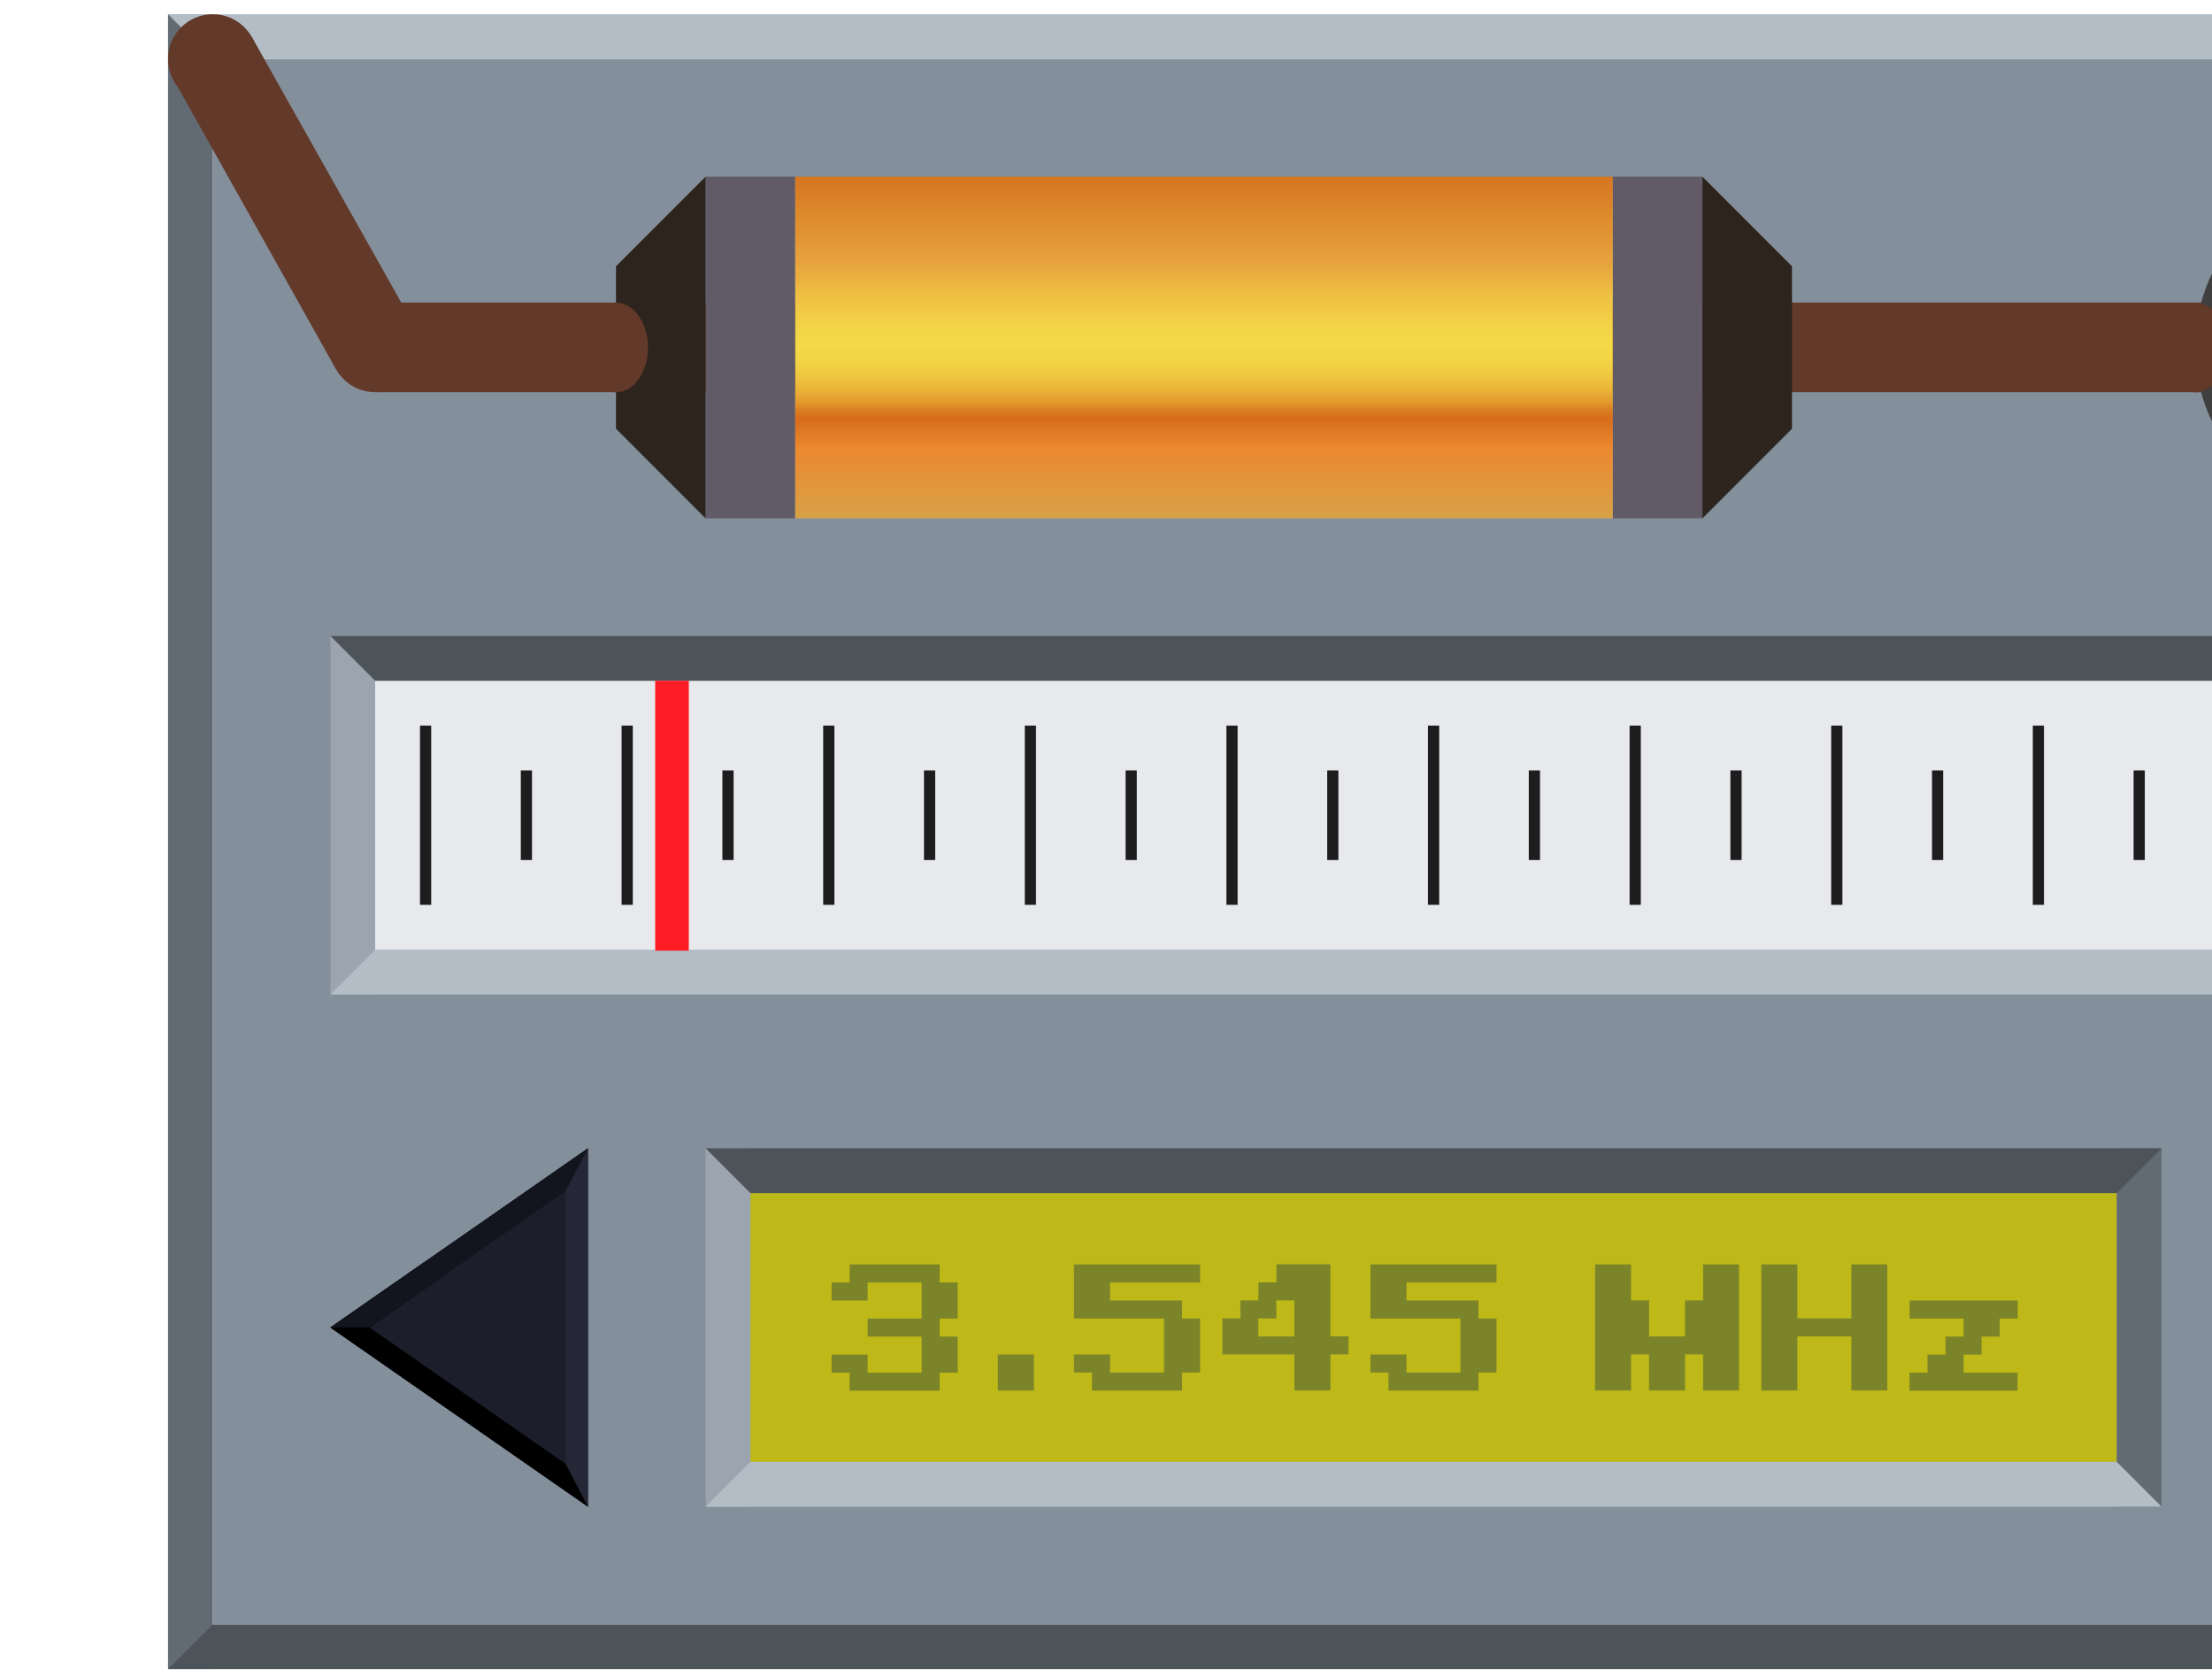
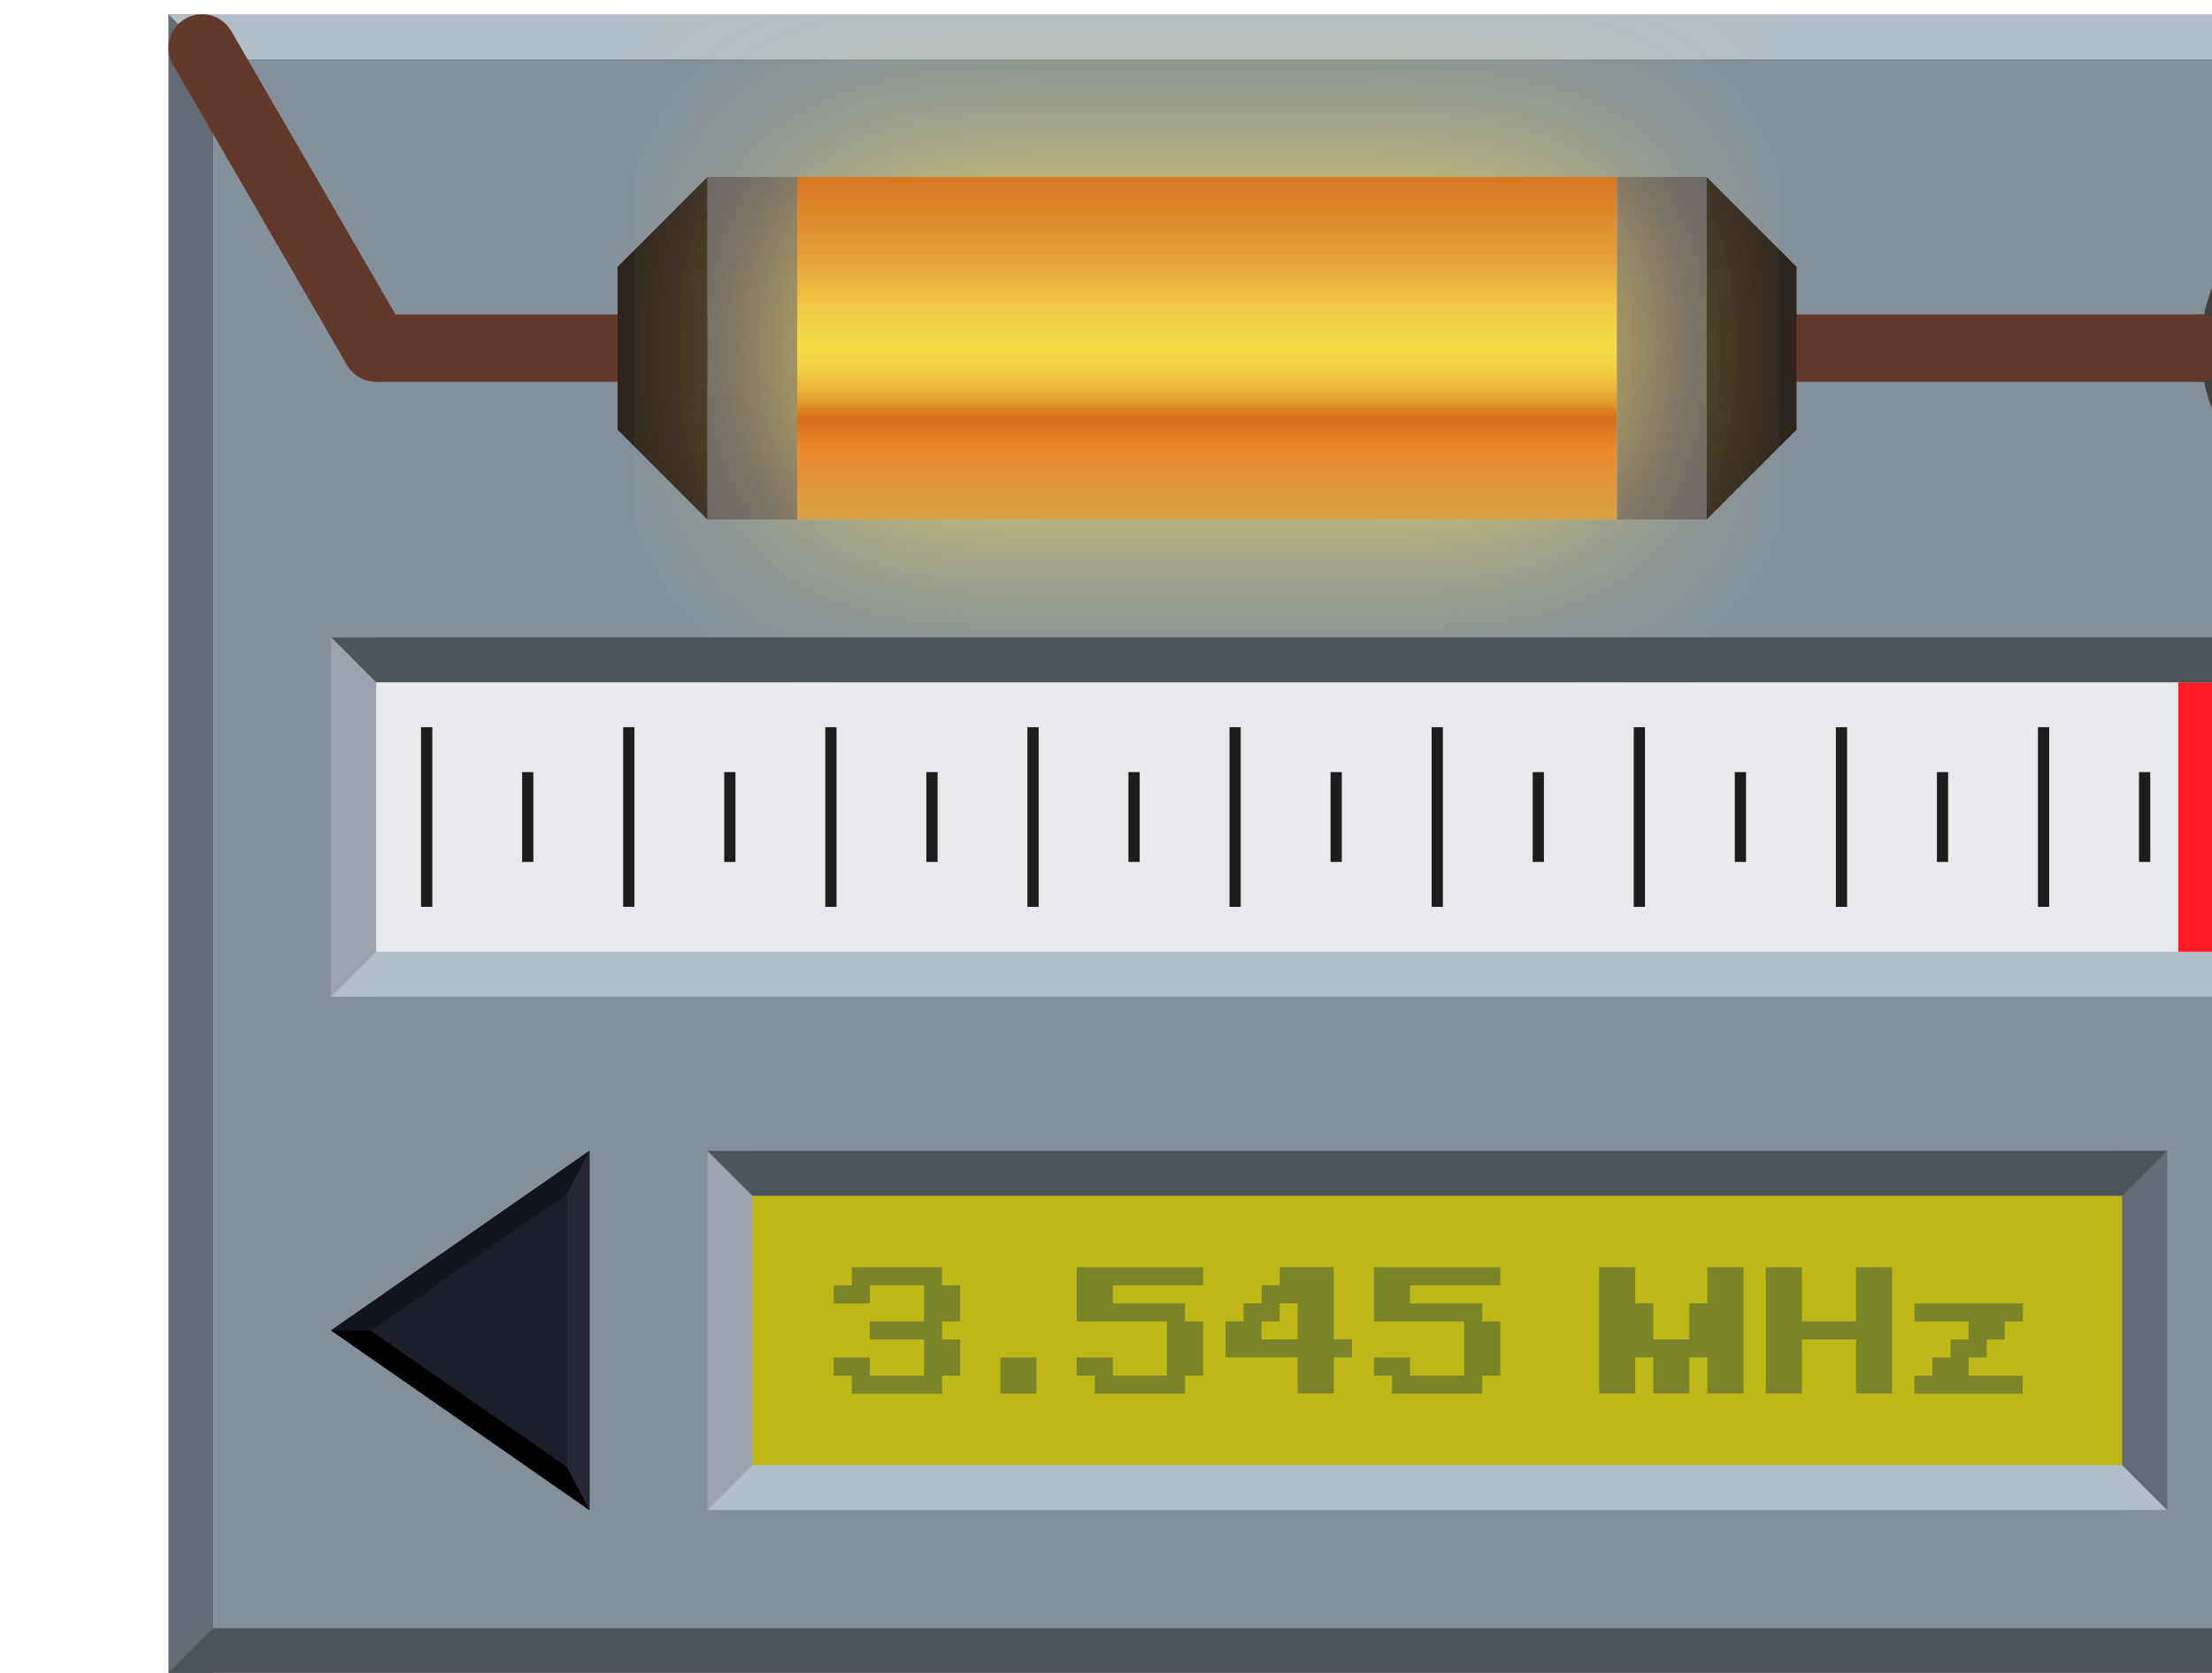
- <svg xmlns="http://www.w3.org/2000/svg" id="Ebene_2" data-name="Ebene 2" viewBox="0 0 197.5 149">
+ <svg xmlns="http://www.w3.org/2000/svg" id="Ebene_2" data-name="Ebene 2" viewBox="0 0 197 149">
  <defs>
    <clipPath id="clippath">
-       <rect id="Exportfläche" width="197.5" height="149" fill="none" />
+       <rect x="56.5" y="1.27" width="102" height="59.5" fill="none" />
    </clipPath>
    <linearGradient id="Unbenannter_Verlauf_41" data-name="Unbenannter Verlauf 41" x1="107.5" y1="15.56" x2="107.5" y2="46.24" gradientUnits="userSpaceOnUse">
      <stop offset="0" stop-color="#d5751f" />
      <stop offset=".26" stop-color="#e7a33e" />
      <stop offset=".27" stop-color="#e8a73e" />
      <stop offset=".36" stop-color="#efc243" />
      <stop offset=".44" stop-color="#f3d346" />
      <stop offset=".5" stop-color="#f5d947" />
      <stop offset=".54" stop-color="#f3d545" />
      <stop offset=".58" stop-color="#f0ca40" />
      <stop offset=".62" stop-color="#ebb739" />
      <stop offset=".66" stop-color="#e39d2e" />
      <stop offset=".69" stop-color="#da7b20" />
      <stop offset=".71" stop-color="#d66d1a" />
      <stop offset=".8" stop-color="#eb8930" />
      <stop offset="1" stop-color="#d8a147" />
    </linearGradient>
+     <filter id="outer-glow-1" x="44" y="-12" width="127" height="86" filterUnits="userSpaceOnUse">
+       <feOffset dx="0" dy="0" />
+       <feGaussianBlur result="blur" stdDeviation="9" />
+       <feFlood flood-color="#ebd660" flood-opacity="1" />
+       <feComposite in2="blur" operator="in" />
+       <feComposite in="SourceGraphic" />
+     </filter>
  </defs>
  <g id="Seite_25" data-name="Seite 25">
    <g id="_3545" data-name="3545">
-       <g clip-path="url(#clippath)">
-         <path id="Modul" d="M19,5.27v139.73h218V5.27H19ZM222.5,84.77H33.5v-24h189v24Z" fill="#838f9b" />
-         <g id="Rahmen_Modul" data-name="Rahmen Modul">
-           <rect id="Exportfläche-2" data-name="Exportfläche" x="15" y="1.27" width="4" height="147.73" fill="#626b74" />
-           <polygon points="241 1.27 15 1.27 19 5.27 237 5.27 241 1.27" fill="#b3bdc6" />
-           <polygon points="237 145 19 145 15 149 241 149 237 145" fill="#4c5359" />
+       <rect id="Exportfläche" width="197" height="149" fill="none" />
+       <polygon id="Modul" points="197 84.77 33.5 84.77 33.5 60.77 197 60.77 197 5.27 19 5.27 19 145 197 145 197 84.77" fill="#838f9b" />
+       <g id="Rahmen_Modul" data-name="Rahmen Modul">
+         <rect id="Links" x="15" y="1.27" width="4" height="147.73" fill="#626b74" />
+         <polygon id="Unten" points="19 145 15 149 197 149 197 145 19 145" fill="#4c5359" />
+         <polygon id="Oben" points="197 1.27 15 1.27 19 5.27 197 5.27 197 1.27" fill="#b3bdc6" />
+       </g>
+       <g id="Pfeil_Links" data-name="Pfeil Links">
+         <polygon points="29.5 118.5 52.5 134.5 52.5 102.5 29.5 118.5" fill="#1c1e2b" />
+         <path d="M50.5,106.33v24.34s-17.5-12.17-17.5-12.17l17.5-12.17M52.5,102.5l-23,16,23,16v-32h0Z" fill="#252736" />
+         <polygon points="33 118.5 39.01 114.32 37.86 112.68 29.5 118.5 52.5 134.5 50.5 130.67 33 118.5" />
+         <polygon points="33 118.5 50.5 106.33 52.5 102.5 29.5 118.5 33 118.5" fill="#12141e" />
+       </g>
+       <g id="Display">
+         <rect id="Display-2" data-name="Display" x="67" y="106.5" width="122" height="24" fill="#beb818" />
+         <g>
+           <rect x="69" y="106.5" width="118" height="24" fill="none" />
+           <path d="M74.25,114.48h1.61v-1.61h8.04v1.61h1.61v3.22h-1.61v1.61h1.61v3.22h-1.61v1.61h-8.04v-1.61h-1.61v-1.61h3.22v1.61h4.82v-3.22h-4.82v-1.61h4.82v-3.22h-4.82v1.61h-3.22v-1.61Z" fill="#7b8428" />
+           <path d="M89.09,120.91h3.22v3.22h-3.22v-3.22Z" fill="#7b8428" />
+           <path d="M95.9,112.87h11.25v1.61h-8.04v1.61h6.43v1.61h1.61v4.82h-1.61v1.61h-8.04v-1.61h-1.61v-1.61h3.22v1.61h4.82v-4.82h-8.04v-4.82Z" fill="#7b8428" />
+           <path d="M109.14,117.69h1.61v-1.61h1.61v-1.61h1.61v-1.61h4.82v6.43h1.61v1.61h-1.61v3.22h-3.22v-3.22h-6.43v-3.21ZM112.35,117.69v1.61h3.22v-3.22h-1.61v1.61h-1.61Z" fill="#7b8428" />
+           <path d="M122.37,112.87h11.25v1.61h-8.04v1.61h6.43v1.61h1.61v4.82h-1.61v1.61h-8.04v-1.61h-1.61v-1.61h3.22v1.61h4.82v-4.82h-8.04v-4.82Z" fill="#7b8428" />
+           <path d="M142.42,112.87h3.21v3.21h1.61v3.22h3.21v-3.22h1.61v-3.21h3.21v11.25h-3.21v-3.22h-1.61v3.22h-3.21v-3.22h-1.61v3.22h-3.21v-11.25Z" fill="#7b8428" />
+           <path d="M157.26,112.87h3.22v4.82h4.82v-4.82h3.21v11.25h-3.21v-4.82h-4.82v4.82h-3.22v-11.25Z" fill="#7b8428" />
+           <path d="M170.5,116.09h9.65v1.61h-1.61v1.61h-1.61v1.61h-1.61v1.61h4.82v1.61h-9.65v-1.61h1.61v-1.61h1.61v-1.61h1.61v-1.61h-4.82v-1.61Z" fill="#7b8428" />
        </g>
-         <g id="Pfeil_Links" data-name="Pfeil Links">
-           <polygon points="29.5 118.5 52.5 134.5 52.5 102.5 29.5 118.5" fill="#1c1e2b" />
-           <path d="M50.5,106.33v24.34s-17.5-12.17-17.5-12.17l17.5-12.17M52.5,102.5l-23,16,23,16v-32h0Z" fill="#252736" />
-           <polygon points="33 118.5 39.01 114.32 37.86 112.68 29.5 118.5 52.5 134.5 50.5 130.67 33 118.5" />
-           <polygon points="33 118.5 50.5 106.33 52.5 102.5 29.5 118.5 33 118.5" fill="#12141e" />
+         <g id="Kante_Display" data-name="Kante Display">
+           <rect x="63" y="102.5" width="4" height="32" fill="#9ca5af" />
+           <rect x="189" y="102.5" width="4" height="32" fill="#626b74" />
+           <polygon points="193 134.5 63 134.5 67 130.5 189 130.5 193 134.5" fill="#b3bdc6" />
+           <polygon points="189 106.5 67 106.5 63 102.5 193 102.5 189 106.5" fill="#4c5359" />
        </g>
-         <g id="Display">
-           <rect id="Display-2" data-name="Display" x="67" y="106.5" width="122" height="24" fill="#beb818" />
-           <g>
-             <rect x="69" y="106.5" width="118" height="24" fill="none" />
-             <path d="M74.25,114.48h1.61v-1.61h8.04v1.61h1.61v3.22h-1.61v1.61h1.61v3.22h-1.61v1.61h-8.04v-1.61h-1.61v-1.61h3.22v1.61h4.82v-3.22h-4.82v-1.61h4.82v-3.22h-4.82v1.61h-3.22v-1.61Z" fill="#7b8428" />
-             <path d="M89.09,120.91h3.22v3.22h-3.22v-3.22Z" fill="#7b8428" />
-             <path d="M95.9,112.87h11.25v1.61h-8.04v1.61h6.43v1.61h1.61v4.82h-1.61v1.61h-8.04v-1.61h-1.61v-1.61h3.22v1.61h4.82v-4.82h-8.04v-4.82Z" fill="#7b8428" />
-             <path d="M109.14,117.69h1.61v-1.61h1.61v-1.61h1.61v-1.61h4.82v6.43h1.61v1.61h-1.61v3.22h-3.22v-3.22h-6.43v-3.21ZM112.35,117.69v1.61h3.22v-3.22h-1.61v1.61h-1.61Z" fill="#7b8428" />
-             <path d="M122.37,112.87h11.25v1.61h-8.04v1.61h6.43v1.61h1.61v4.82h-1.61v1.61h-8.04v-1.61h-1.61v-1.61h3.22v1.61h4.82v-4.82h-8.04v-4.82Z" fill="#7b8428" />
-             <path d="M142.42,112.87h3.21v3.21h1.61v3.22h3.21v-3.22h1.61v-3.21h3.21v11.25h-3.21v-3.22h-1.61v3.22h-3.21v-3.22h-1.61v3.22h-3.21v-11.25Z" fill="#7b8428" />
-             <path d="M157.26,112.87h3.22v4.82h4.82v-4.82h3.21v11.25h-3.21v-4.82h-4.82v4.82h-3.22v-11.25Z" fill="#7b8428" />
-             <path d="M170.5,116.09h9.65v1.61h-1.61v1.61h-1.61v1.61h-1.61v1.61h4.82v1.61h-9.65v-1.61h1.61v-1.61h1.61v-1.61h1.61v-1.61h-4.82v-1.61Z" fill="#7b8428" />
-           </g>
-           <g id="Kante_Display" data-name="Kante Display">
-             <rect x="63" y="102.5" width="4" height="32" fill="#9ca5af" />
-             <rect x="189" y="102.5" width="4" height="32" fill="#626b74" />
-             <polygon points="193 134.5 63 134.5 67 130.5 189 130.5 193 134.5" fill="#b3bdc6" />
-             <polygon points="189 106.5 67 106.5 63 102.5 193 102.5 189 106.5" fill="#4c5359" />
-           </g>
+       </g>
+       <g id="Skala">
+         <rect x="33.5" y="60.77" width="163.5" height="24" fill="#e8e9ed" />
+         <rect x="29.5" y="56.77" width="4" height="32" fill="#9ca5af" />
+         <polygon points="197 84.77 33.5 84.77 29.5 88.77 197 88.77 197 84.77" fill="#b3bdc6" />
+         <line x1="38" y1="64.77" x2="38" y2="80.77" fill="none" stroke="#1d1d1d" stroke-miterlimit="10" />
+         <line x1="47" y1="68.77" x2="47" y2="76.77" fill="none" stroke="#1d1d1d" stroke-miterlimit="10" />
+         <line x1="56" y1="64.77" x2="56" y2="80.77" fill="none" stroke="#1d1d1d" stroke-miterlimit="10" />
+         <line x1="65" y1="68.77" x2="65" y2="76.77" fill="none" stroke="#1d1d1d" stroke-miterlimit="10" />
+         <line x1="74" y1="64.77" x2="74" y2="80.77" fill="none" stroke="#1d1d1d" stroke-miterlimit="10" />
+         <line x1="83" y1="68.77" x2="83" y2="76.77" fill="none" stroke="#1d1d1d" stroke-miterlimit="10" />
+         <line x1="92" y1="64.77" x2="92" y2="80.77" fill="none" stroke="#1d1d1d" stroke-miterlimit="10" />
+         <line x1="101" y1="68.77" x2="101" y2="76.77" fill="none" stroke="#1d1d1d" stroke-miterlimit="10" />
+         <line x1="110" y1="64.77" x2="110" y2="80.77" fill="none" stroke="#1d1d1d" stroke-miterlimit="10" />
+         <line x1="119" y1="68.77" x2="119" y2="76.77" fill="none" stroke="#1d1d1d" stroke-miterlimit="10" />
+         <line x1="128" y1="64.77" x2="128" y2="80.77" fill="none" stroke="#1d1d1d" stroke-miterlimit="10" />
+         <line x1="137" y1="68.77" x2="137" y2="76.77" fill="none" stroke="#1d1d1d" stroke-miterlimit="10" />
+         <line x1="146" y1="64.77" x2="146" y2="80.77" fill="none" stroke="#1d1d1d" stroke-miterlimit="10" />
+         <line x1="155" y1="68.77" x2="155" y2="76.77" fill="none" stroke="#1d1d1d" stroke-miterlimit="10" />
+         <line x1="164" y1="64.77" x2="164" y2="80.77" fill="none" stroke="#1d1d1d" stroke-miterlimit="10" />
+         <line x1="173" y1="68.77" x2="173" y2="76.77" fill="none" stroke="#1d1d1d" stroke-miterlimit="10" />
+         <line x1="182" y1="64.77" x2="182" y2="80.77" fill="none" stroke="#1d1d1d" stroke-miterlimit="10" />
+         <line x1="191" y1="68.77" x2="191" y2="76.77" fill="none" stroke="#1d1d1d" stroke-miterlimit="10" />
+       </g>
+       <g id="Widerstand">
+         <rect x="33.5" y="28.01" width="163.5" height="6" fill="#633929" />
+         <rect x="63" y="15.77" width="8" height="30.5" fill="#615b67" />
+         <polygon points="63 46.27 55 38.27 55 23.77 63 15.77 63 46.27" fill="#2d241d" />
+         <rect x="144" y="15.77" width="8" height="30.5" fill="#615b67" />
+         <polygon points="152 46.27 160 38.27 160 23.77 152 15.77 152 46.27" fill="#2d241d" />
+         <g clip-path="url(#clippath)">
+           <rect x="71" y="15.77" width="73" height="30.5" fill="url(#Unbenannter_Verlauf_41)" filter="url(#outer-glow-1)" />
        </g>
-         <g id="Skala">
-           <rect x="29.5" y="56.77" width="4" height="32" fill="#9ca5af" />
-           <polygon points="226.5 88.77 29.5 88.77 33.5 84.77 222.5 84.77 226.5 88.77" fill="#b3bdc6" />
-           <rect x="33.5" y="60.77" width="189" height="24" fill="#e8e9ed" />
-           <line x1="38" y1="64.77" x2="38" y2="80.77" fill="none" stroke="#1d1d1d" stroke-miterlimit="10" />
-           <line x1="47" y1="68.77" x2="47" y2="76.77" fill="none" stroke="#1d1d1d" stroke-miterlimit="10" />
-           <line x1="56" y1="64.77" x2="56" y2="80.77" fill="none" stroke="#1d1d1d" stroke-miterlimit="10" />
-           <line x1="65" y1="68.77" x2="65" y2="76.77" fill="none" stroke="#1d1d1d" stroke-miterlimit="10" />
-           <line x1="74" y1="64.77" x2="74" y2="80.77" fill="none" stroke="#1d1d1d" stroke-miterlimit="10" />
-           <line x1="83" y1="68.77" x2="83" y2="76.77" fill="none" stroke="#1d1d1d" stroke-miterlimit="10" />
-           <line x1="92" y1="64.77" x2="92" y2="80.77" fill="none" stroke="#1d1d1d" stroke-miterlimit="10" />
-           <line x1="101" y1="68.77" x2="101" y2="76.77" fill="none" stroke="#1d1d1d" stroke-miterlimit="10" />
-           <line x1="110" y1="64.77" x2="110" y2="80.77" fill="none" stroke="#1d1d1d" stroke-miterlimit="10" />
-           <line x1="119" y1="68.77" x2="119" y2="76.77" fill="none" stroke="#1d1d1d" stroke-miterlimit="10" />
-           <line x1="128" y1="64.77" x2="128" y2="80.77" fill="none" stroke="#1d1d1d" stroke-miterlimit="10" />
-           <line x1="137" y1="68.77" x2="137" y2="76.77" fill="none" stroke="#1d1d1d" stroke-miterlimit="10" />
-           <line x1="146" y1="64.77" x2="146" y2="80.77" fill="none" stroke="#1d1d1d" stroke-miterlimit="10" />
-           <line x1="155" y1="68.77" x2="155" y2="76.77" fill="none" stroke="#1d1d1d" stroke-miterlimit="10" />
-           <line x1="164" y1="64.77" x2="164" y2="80.77" fill="none" stroke="#1d1d1d" stroke-miterlimit="10" />
-           <line x1="173" y1="68.77" x2="173" y2="76.77" fill="none" stroke="#1d1d1d" stroke-miterlimit="10" />
-           <line x1="182" y1="64.77" x2="182" y2="80.77" fill="none" stroke="#1d1d1d" stroke-miterlimit="10" />
-           <line x1="191" y1="68.77" x2="191" y2="76.77" fill="none" stroke="#1d1d1d" stroke-miterlimit="10" />
-         </g>
-         <g id="Widerstand">
-           <rect x="33.5" y="27.01" width="167.21" height="8" fill="#633929" />
-           <rect x="63" y="15.77" width="8" height="30.5" fill="#615b67" />
-           <polygon points="63 46.27 55 38.27 55 23.77 63 15.77 63 46.27" fill="#2d241d" />
-           <rect x="144" y="15.77" width="8" height="30.5" fill="#615b67" />
-           <polygon points="152 46.27 160 38.27 160 23.77 152 15.77 152 46.27" fill="#2d241d" />
-           <rect x="71" y="15.77" width="73" height="30.5" fill="url(#Unbenannter_Verlauf_41)" />
-           <circle cx="33.5" cy="31.01" r="4" fill="#633929" />
-           <circle cx="19" cy="5.27" r="4" fill="#633929" />
-           <polygon points="29.99 32.94 15.86 7.74 22.49 3.31 37.1 29.27 29.99 32.94" fill="#633929" />
-           <path d="M57.02,28.19c1.12,1.56,1.12,4.09,0,5.66s-2.93,1.56-4.04,0-1.12-4.09,0-5.66,2.93-1.56,4.04,0Z" fill="#633929" />
-         </g>
-         <g id="LED_Weiss" data-name="LED Weiss">
-           <circle id="Aussen" cx="211.25" cy="31.02" r="15.25" fill="#3f3f3f" />
-         </g>
-         <path d="M198.02,28.19c1.12,1.56,1.12,4.09,0,5.66s-2.93,1.56-4.04,0-1.12-4.09,0-5.66,2.93-1.56,4.04,0Z" fill="#633929" />
-         <polygon points="222.5 60.77 33.5 60.77 29.5 56.77 226.5 56.77 222.5 60.77" fill="#4c5359" />
-         <line x1="60" y1="60.77" x2="60" y2="84.86" fill="none" stroke="#ff1d25" stroke-miterlimit="10" stroke-width="3" />
+         <circle cx="33.5" cy="31.01" r="3" fill="#633929" />
+         <circle cx="18" cy="4.27" r="3" fill="#633929" />
+         <polygon points="30.93 32.56 15.41 5.77 20.59 2.76 36.16 29.63 30.93 32.56" fill="#633929" />
      </g>
+       <path d="M197,25.62c-.64,1.68-1,3.49-1,5.39s.36,3.71,1,5.39v-10.79Z" fill="#3f3f3f" />
+       <path d="M197,28.21c-1.02-.4-2.2-.18-3.02.68-1.12,1.17-1.12,3.07,0,4.24.82.86,2,1.08,3.02.68v-5.61Z" fill="#633929" />
+       <rect x="194" y="60.77" width="3" height="24" fill="#ff1d25" />
+       <polygon points="197 56.77 29.5 56.77 33.5 60.77 197 60.77 197 56.77" fill="#4c5359" />
    </g>
  </g>
</svg>
